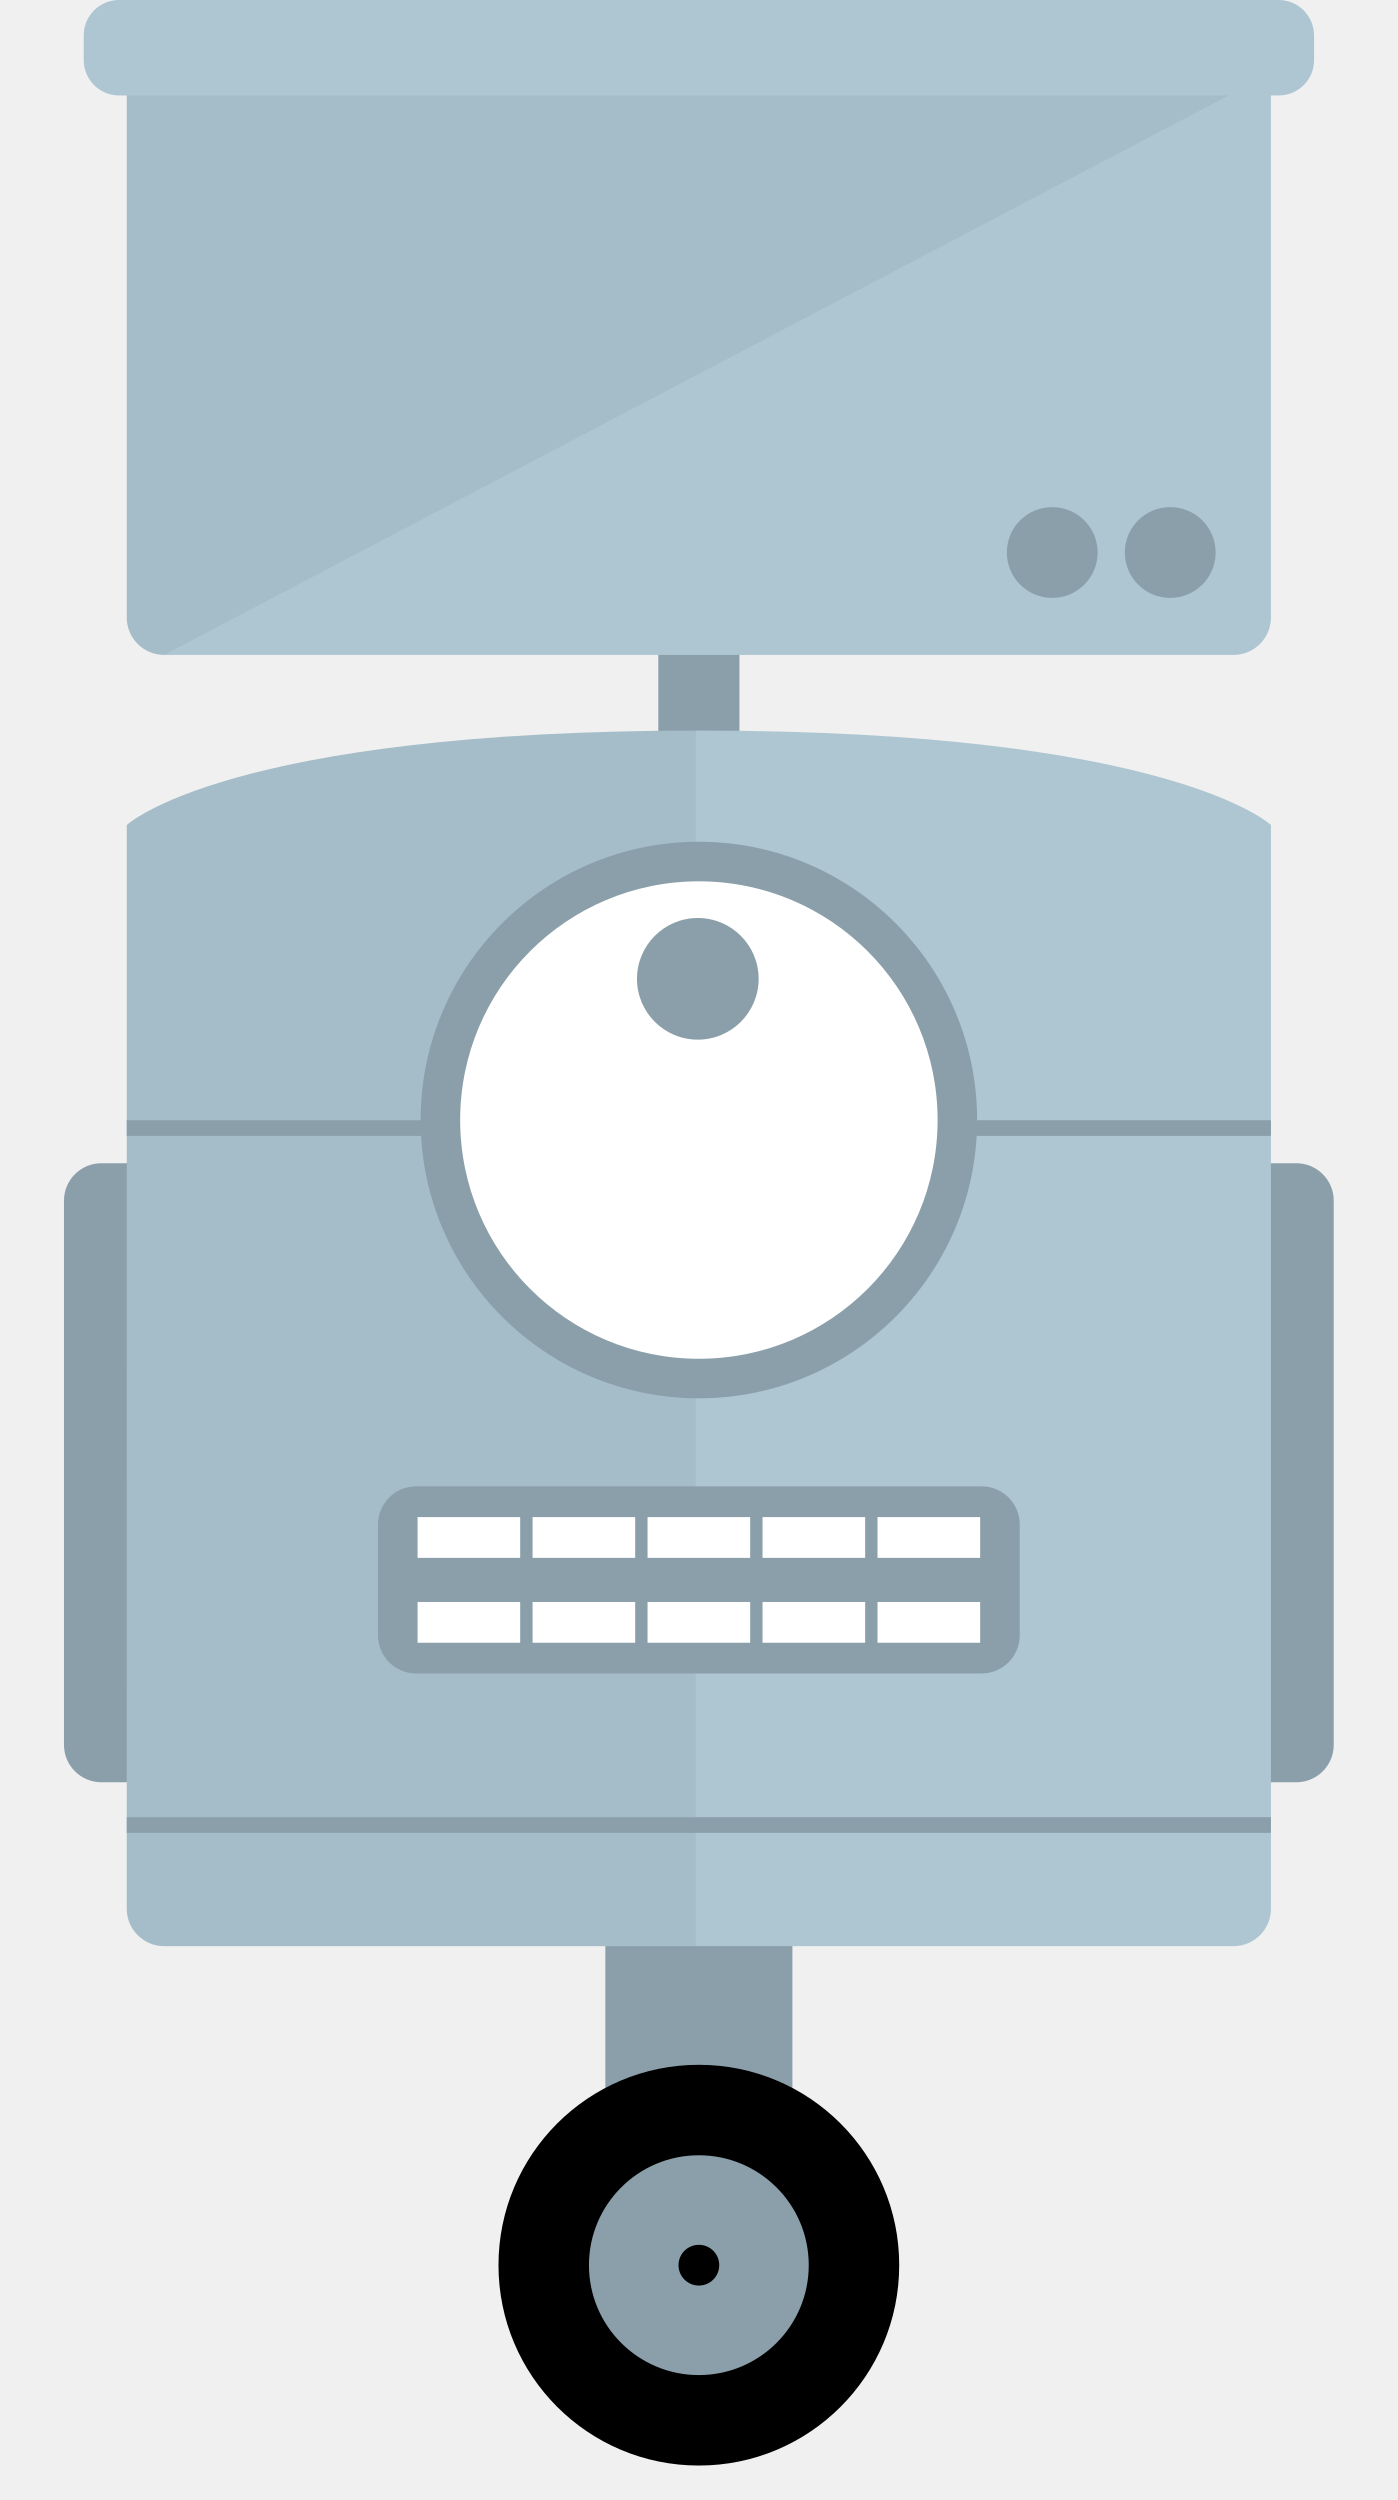
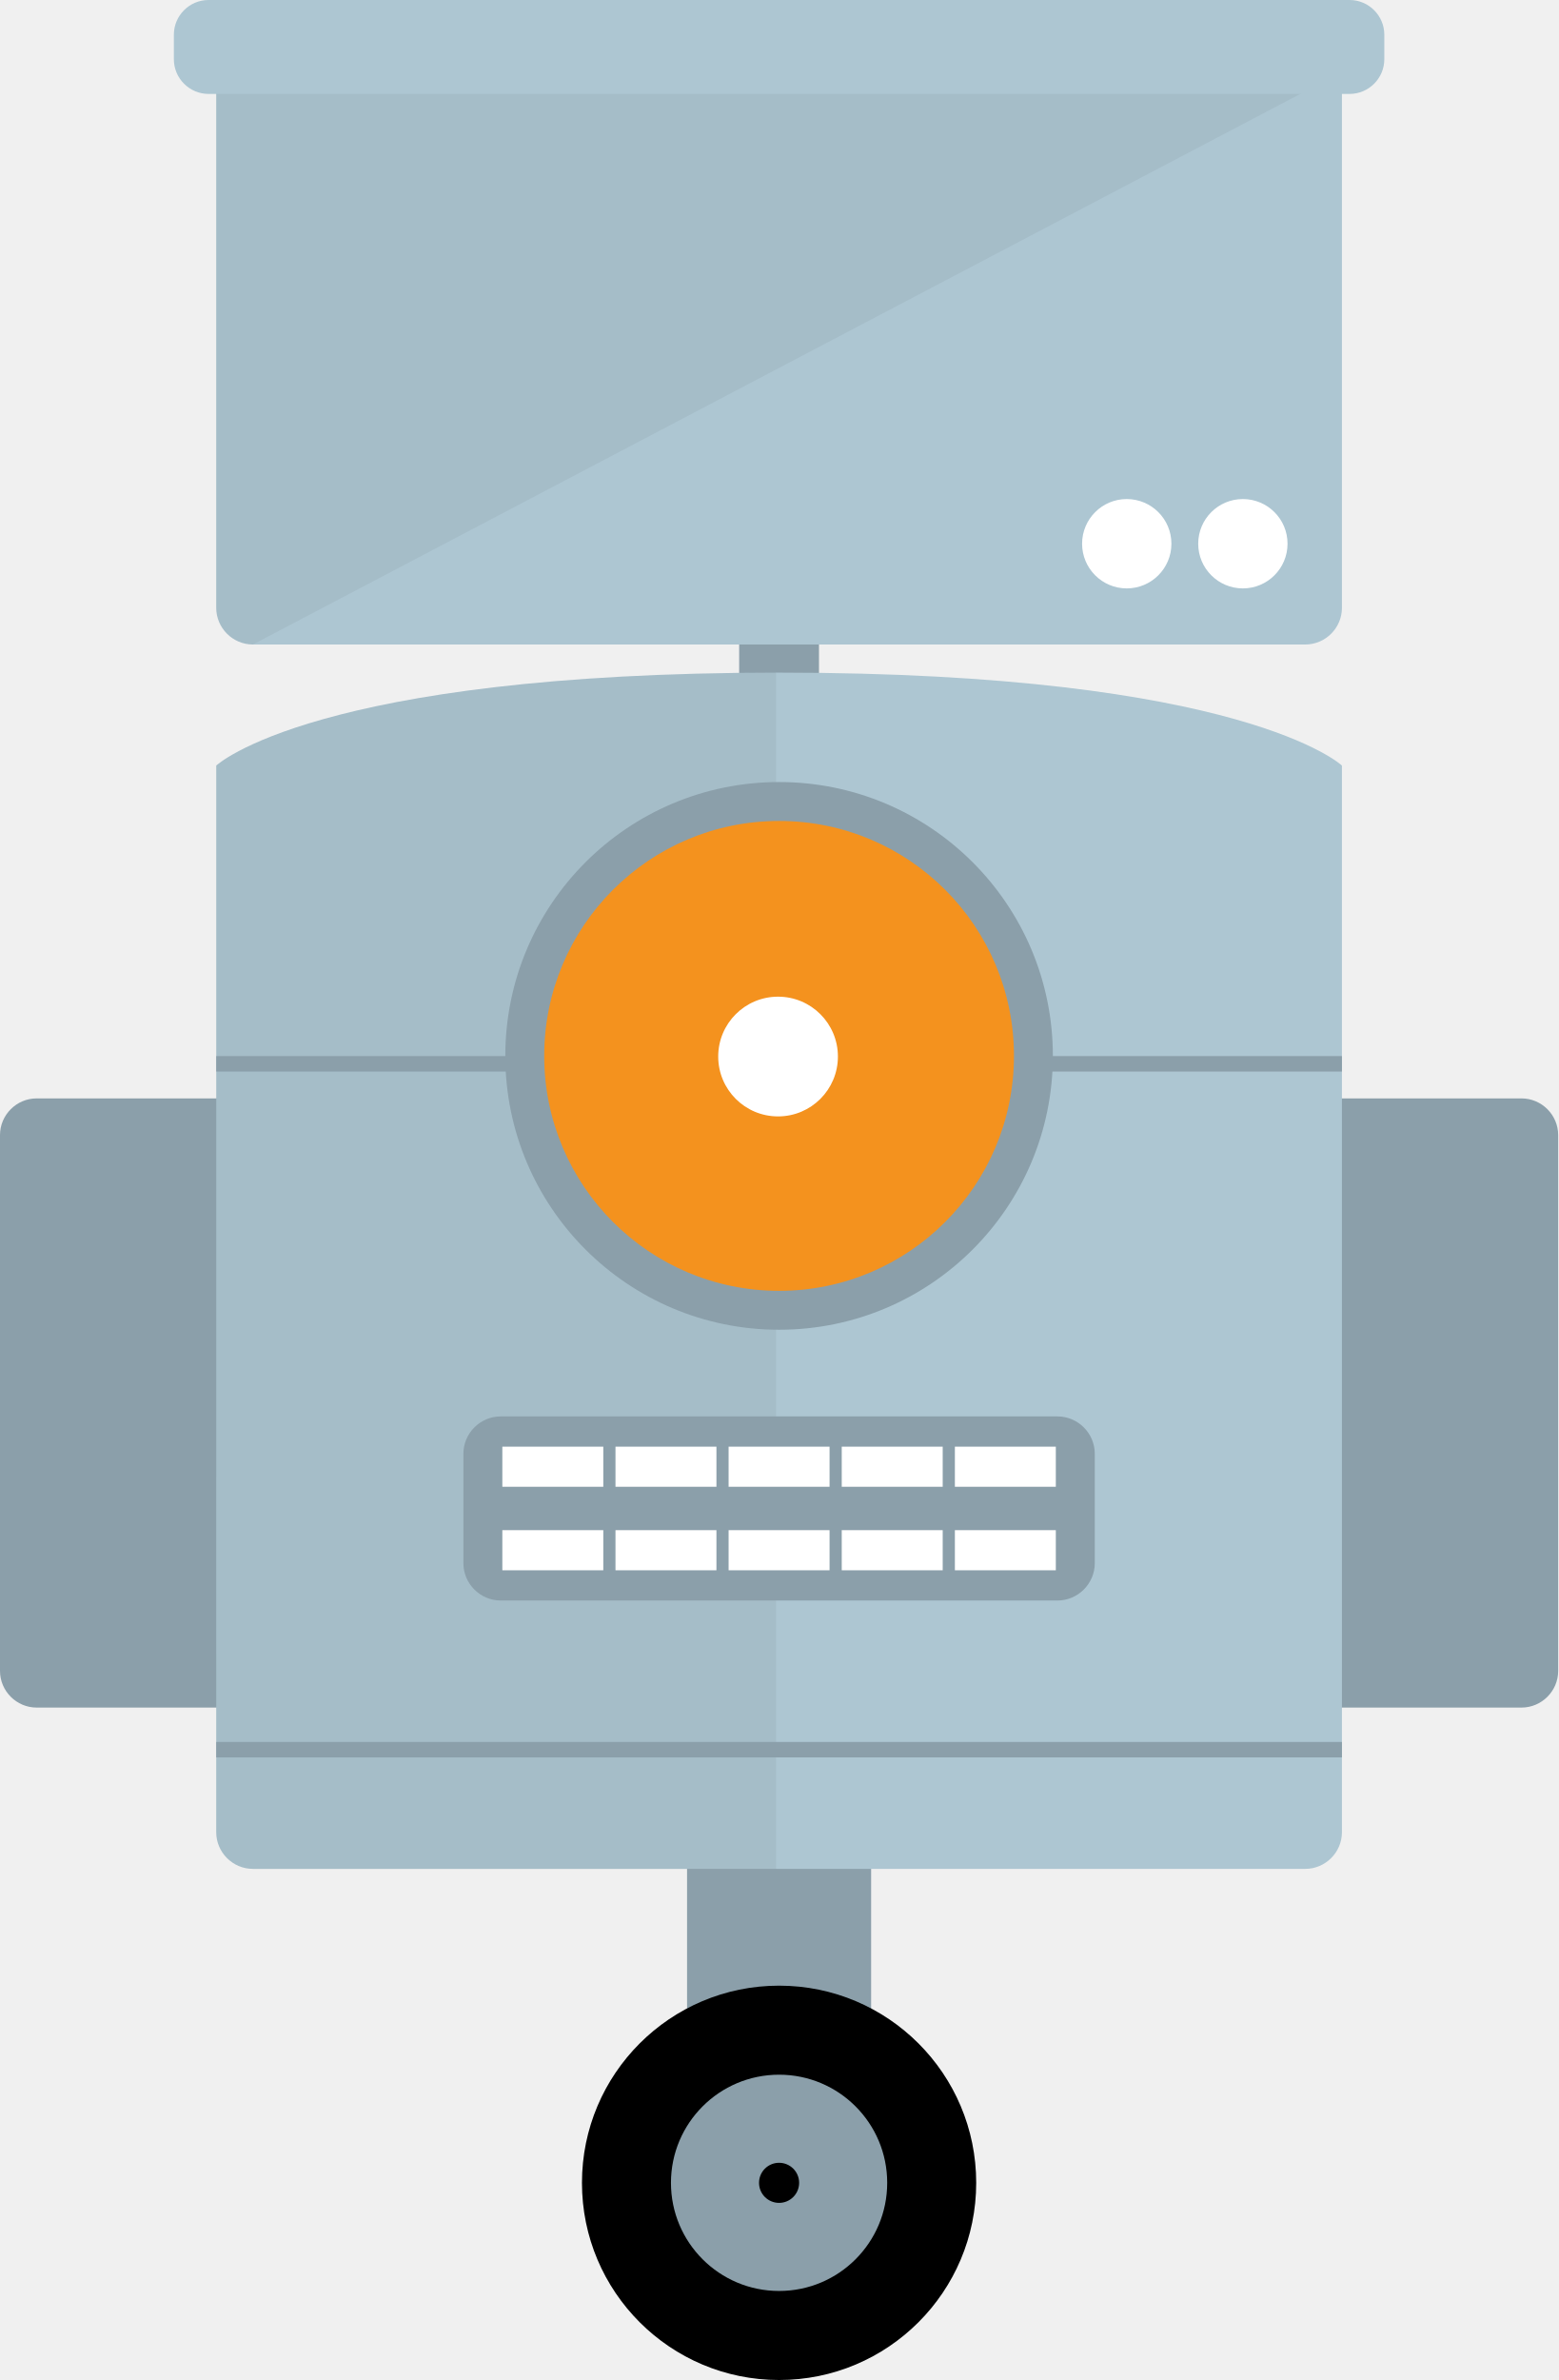
- <svg xmlns="http://www.w3.org/2000/svg" xmlns:xlink="http://www.w3.org/1999/xlink" version="1.0" id="Layer_1" x="0px" y="0px" width="73.387px" height="131.262px" viewBox="0 0 73.387 131.262" enable-background="new 0 0 73.387 131.262" xml:space="preserve">
-   <path fill="#8B9FAA" d="M70.027,75.925V63.033c0-1.076-0.881-1.957-1.957-1.957H53.125c-1.077,0-1.957,0.881-1.957,1.957V91.62  c0,1.075,0.88,1.957,1.957,1.957H68.07c1.076,0,1.957-0.882,1.957-1.957V75.925z" />
-   <path fill="#8B9FAA" d="M22.219,75.925V63.033c0-1.076-0.88-1.957-1.957-1.957H5.316c-1.077,0-1.957,0.881-1.957,1.957V91.62  c0,1.075,0.88,1.957,1.957,1.957h14.946c1.077,0,1.957-0.882,1.957-1.957V75.925z" />
-   <path fill="#8B9FAA" d="M38.824,40.937c0,0.477-0.392,0.864-0.866,0.864h-2.53c-0.476,0-0.865-0.388-0.865-0.864V28.055  c0-0.475,0.39-0.864,0.865-0.864h2.53c0.475,0,0.866,0.39,0.866,0.864V40.937z" />
-   <path fill="#8B9FAA" d="M41.605,121.999c0,1.097-0.897,1.995-1.996,1.995h-5.833c-1.097,0-1.993-0.898-1.993-1.995V92.293  c0-1.098,0.896-1.994,1.993-1.994h5.833c1.099,0,1.996,0.896,1.996,1.994V121.999z" />
-   <path fill="#ADC6D2" d="M64.773,102.182c1.076,0,1.957-0.88,1.957-1.955V43.316c0,0-5.247-4.958-30.037-4.958  S6.657,43.316,6.657,43.316l-0.002,56.909c0,1.076,0.882,1.957,1.957,1.957H64.773L64.773,102.182z" />
-   <g opacity="0.05">
-     <g>
-       <g>
-         <defs>
-           <rect id="SVGID_1_" x="6.657" y="38.361" width="29.875" height="63.821" />
-         </defs>
-         <clipPath id="SVGID_2_">
-           <use xlink:href="#SVGID_1_" overflow="visible" />
-         </clipPath>
-         <path clip-path="url(#SVGID_2_)" d="M36.532,38.361c-24.648,0.021-29.875,4.956-29.875,4.956l-0.002,56.908     c0,1.076,0.882,1.957,1.957,1.957h27.92V38.361z" />
-       </g>
-     </g>
-   </g>
-   <path d="M47.213,118.932c0,5.812-4.71,10.521-10.52,10.521s-10.52-4.71-10.52-10.521c0-5.809,4.71-10.52,10.52-10.52  S47.213,113.123,47.213,118.932" />
-   <path fill="#8B9FAA" d="M42.463,118.932c0,3.188-2.583,5.771-5.771,5.771c-3.186,0-5.769-2.582-5.769-5.771  c0-3.186,2.583-5.77,5.769-5.77C39.88,113.162,42.463,115.746,42.463,118.932" />
-   <path d="M37.763,118.932c0,0.592-0.479,1.071-1.069,1.071s-1.069-0.479-1.069-1.071c0-0.591,0.479-1.068,1.069-1.068  C37.284,117.861,37.763,118.341,37.763,118.932" />
-   <path fill="#8B9FAA" d="M21.841,87.865c-1.097,0-1.995-0.898-1.995-1.995v-5.834c0-1.097,0.898-1.995,1.995-1.995h29.706  c1.097,0,1.994,0.898,1.994,1.995v5.834c0,1.097-0.897,1.995-1.994,1.995H21.841z" />
-   <rect x="21.925" y="79.655" fill="#FFFFFF" width="5.387" height="2.141" />
-   <rect x="27.963" y="79.655" fill="#FFFFFF" width="5.387" height="2.141" />
-   <rect x="34" y="79.655" fill="#FFFFFF" width="5.388" height="2.141" />
-   <rect x="40.037" y="79.655" fill="#FFFFFF" width="5.388" height="2.141" />
-   <rect x="46.074" y="79.655" fill="#FFFFFF" width="5.389" height="2.141" />
-   <rect x="21.925" y="84.111" fill="#FFFFFF" width="5.387" height="2.141" />
-   <rect x="27.963" y="84.111" fill="#FFFFFF" width="5.387" height="2.141" />
-   <rect x="34" y="84.111" fill="#FFFFFF" width="5.388" height="2.141" />
-   <rect x="40.037" y="84.111" fill="#FFFFFF" width="5.388" height="2.141" />
-   <rect x="46.074" y="84.111" fill="#FFFFFF" width="5.389" height="2.141" />
-   <path fill="#ADC6D2" d="M66.729,16.733V3.842c0-1.076-0.88-1.957-1.956-1.957H8.613c-1.075,0-1.957,0.881-1.957,1.957v28.586  c0,1.077,0.881,1.958,1.957,1.958h56.16c1.076,0,1.956-0.881,1.956-1.958V16.733z" />
-   <g opacity="0.05">
-     <g>
-       <g>
-         <defs>
-           <rect id="SVGID_3_" x="6.657" y="1.885" width="60.073" height="32.501" />
-         </defs>
-         <clipPath id="SVGID_4_">
-           <use xlink:href="#SVGID_3_" overflow="visible" />
-         </clipPath>
-         <path clip-path="url(#SVGID_4_)" d="M66.73,3.843c0-1.077-0.881-1.958-1.957-1.958H8.614c-1.075,0-1.958,0.881-1.958,1.958     v28.585c0,1.077,0.882,1.958,1.957,1.958L66.73,3.843z" />
-       </g>
-     </g>
-   </g>
-   <path fill="#ADC6D2" d="M68.992,1.85c0-1.018-0.833-1.85-1.853-1.85H6.246C5.228,0,4.396,0.832,4.396,1.85v1.31  c0,1.019,0.832,1.852,1.852,1.852h60.895c1.02,0,1.853-0.833,1.853-1.852V1.85H68.992z" />
-   <path fill="#8B9FAA" d="M66.73,95.411H6.657v0.823H66.73V95.411z M66.73,58.817H6.657v0.824H66.73V58.817z" />
-   <path fill="#8B9FAA" d="M51.304,58.806c0,8.07-6.542,14.612-14.61,14.612s-14.609-6.542-14.609-14.612  c0-8.067,6.542-14.61,14.609-14.61C44.762,44.195,51.304,50.738,51.304,58.806" />
-   <path fill="#FFFFFF" d="M49.228,58.806c0,6.924-5.61,12.536-12.534,12.536c-6.923,0-12.533-5.613-12.533-12.536  c0-6.921,5.611-12.532,12.533-12.532C43.616,46.274,49.228,51.885,49.228,58.806" />
-   <path fill="#8B9FAA" d="M39.832,51.393c0,1.765-1.431,3.194-3.193,3.194c-1.764,0-3.194-1.43-3.194-3.194  c0-1.763,1.431-3.194,3.194-3.194C38.402,48.198,39.832,49.63,39.832,51.393" />
-   <path fill="#8B9FAA" d="M57.631,29.009c0,1.316-1.068,2.384-2.385,2.384c-1.315,0-2.383-1.067-2.383-2.384  c0-1.317,1.066-2.383,2.383-2.383C56.562,26.626,57.631,27.692,57.631,29.009" />
-   <path fill="#8B9FAA" d="M63.827,29.009c0,1.316-1.067,2.384-2.385,2.384c-1.314,0-2.383-1.067-2.383-2.384  c0-1.317,1.067-2.383,2.383-2.383C62.76,26.626,63.827,27.692,63.827,29.009" />
+ <svg xmlns="http://www.w3.org/2000/svg" version="1.1" id="Layer_1" x="0px" y="0px" width="137.485px" height="209.948px" viewBox="0 0 137.485 209.948" enable-background="new 0 0 137.485 209.948" xml:space="preserve">
+   <path fill="#8B9FAA" d="M137.484,121.446l0.001-21.316c0-1.779-1.456-3.236-3.236-3.236h-24.712c-1.778,0-3.234,1.457-3.234,3.236  v47.265c0,1.779,1.456,3.236,3.234,3.236h24.712c1.78,0,3.236-1.457,3.236-3.236L137.484,121.446z" />
+   <path fill="#8B9FAA" d="M31.182,121.446l0.001-21.316c0-1.779-1.456-3.236-3.235-3.236H3.235C1.456,96.895,0,98.352,0,100.13v47.265  c0,1.779,1.456,3.236,3.235,3.236h24.712c1.778,0,3.235-1.457,3.235-3.236L31.182,121.446z" />
+   <path fill="#8B9FAA" d="M72.264,63.597c0,0.787-0.644,1.43-1.43,1.43h-4.183c-0.787,0-1.431-0.643-1.431-1.43V42.298  c0-0.787,0.644-1.431,1.431-1.431h4.183c0.786,0,1.43,0.644,1.43,1.431V63.597z" />
+   <path fill="#8B9FAA" d="M76.863,197.626c0,1.813-1.484,3.298-3.298,3.298H63.92c-1.813,0-3.298-1.484-3.298-3.298v-49.115  c0-1.814,1.484-3.299,3.298-3.299h9.646c1.813,0,3.298,1.484,3.298,3.299V197.626z" />
+   <path fill="#ADC6D2" d="M115.169,164.86c1.78,0,3.236-1.456,3.236-3.236l-0.001-94.092c0,0-8.674-8.197-49.662-8.197  c-40.987,0-49.661,8.197-49.661,8.197l-0.002,94.092c0,1.78,1.456,3.236,3.236,3.236H115.169z" />
+   <path opacity="0.05" d="M68.476,59.337c-40.754,0.036-49.395,8.196-49.395,8.196l-0.002,94.091c0,1.779,1.456,3.236,3.236,3.236  h46.16V59.337z" />
+   <path d="M86.135,192.555c0,9.606-7.787,17.394-17.393,17.394s-17.393-7.787-17.393-17.394s7.787-17.393,17.393-17.393  S86.135,182.948,86.135,192.555" />
+   <path fill="#8B9FAA" d="M78.282,192.555c0,5.269-4.271,9.539-9.539,9.539c-5.27,0-9.541-4.271-9.541-9.539  c0-5.268,4.271-9.539,9.541-9.539C74.011,183.016,78.282,187.287,78.282,192.555" />
+   <path d="M70.511,192.555c0,0.978-0.792,1.769-1.769,1.769s-1.769-0.791-1.769-1.769s0.792-1.768,1.769-1.768  S70.511,191.577,70.511,192.555" />
+   <path fill="#8B9FAA" d="M44.185,141.188c-1.814,0-3.298-1.484-3.298-3.299v-9.645c0-1.814,1.483-3.298,3.298-3.298H93.3  c1.813,0,3.298,1.483,3.298,3.298v9.645c0,1.814-1.484,3.299-3.298,3.299H44.185z" />
+   <rect x="44.324" y="127.615" fill="#FFFFFF" width="8.908" height="3.538" />
+   <rect x="54.307" y="127.615" fill="#FFFFFF" width="8.907" height="3.538" />
+   <rect x="64.288" y="127.615" fill="#FFFFFF" width="8.908" height="3.538" />
+   <rect x="74.271" y="127.615" fill="#FFFFFF" width="8.908" height="3.538" />
+   <rect x="84.253" y="127.615" fill="#FFFFFF" width="8.907" height="3.538" />
+   <rect x="44.324" y="134.981" fill="#FFFFFF" width="8.908" height="3.539" />
+   <rect x="54.307" y="134.981" fill="#FFFFFF" width="8.907" height="3.539" />
+   <rect x="64.288" y="134.981" fill="#FFFFFF" width="8.908" height="3.539" />
+   <rect x="74.271" y="134.981" fill="#FFFFFF" width="8.908" height="3.539" />
+   <rect x="84.253" y="134.981" fill="#FFFFFF" width="8.907" height="3.539" />
+   <path fill="#8B9FAA" d="M118.405,153.664H19.079v1.362h99.326V153.664z M118.404,93.162H19.08v1.363h99.324V93.162z" />
+   <path fill="#8B9FAA" d="M92.899,93.144c0,13.341-10.815,24.157-24.156,24.157c-13.342,0-24.157-10.816-24.157-24.157  s10.815-24.157,24.157-24.157C82.084,68.987,92.899,79.803,92.899,93.144" />
+   <path fill="#F4921E" d="M89.466,93.144c0,11.445-9.278,20.725-20.724,20.725s-20.724-9.279-20.724-20.725  c0-11.445,9.278-20.724,20.724-20.724S89.466,81.699,89.466,93.144" />
+   <path fill="#FFFFFF" d="M73.933,93.201c0,2.917-2.364,5.281-5.281,5.281s-5.281-2.364-5.281-5.281s2.364-5.281,5.281-5.281  S73.933,90.284,73.933,93.201" />
+   <path fill="#ADC6D2" d="M118.404,27.669l0.001-21.316c0-1.779-1.456-3.236-3.236-3.236H22.315c-1.78,0-3.236,1.457-3.236,3.236  v47.265c0,1.78,1.456,3.236,3.236,3.236h92.854c1.78,0,3.236-1.456,3.236-3.236L118.404,27.669z" />
+   <path opacity="0.05" d="M118.405,6.353c0-1.78-1.456-3.236-3.236-3.236H22.315c-1.78,0-3.236,1.456-3.236,3.236v47.265  c0,1.78,1.456,3.236,3.236,3.236L118.405,6.353z" />
+   <path fill="#ADC6D2" d="M122.144,3.06c0-1.683-1.377-3.06-3.061-3.06H18.4c-1.683,0-3.059,1.377-3.059,3.06v2.166  c0,1.683,1.376,3.06,3.059,3.06h100.683c1.684,0,3.061-1.377,3.061-3.06V3.06z" />
+   <path fill="#FFFFFF" d="M103.359,47.964c0,2.176-1.765,3.941-3.941,3.941c-2.176,0-3.94-1.765-3.94-3.941s1.765-3.941,3.94-3.941  C101.595,44.023,103.359,45.788,103.359,47.964" />
+   <path fill="#FFFFFF" d="M113.605,47.964c0,2.176-1.765,3.941-3.941,3.941c-2.176,0-3.94-1.765-3.94-3.941s1.765-3.941,3.94-3.941  C111.841,44.023,113.605,45.788,113.605,47.964" />
</svg>
